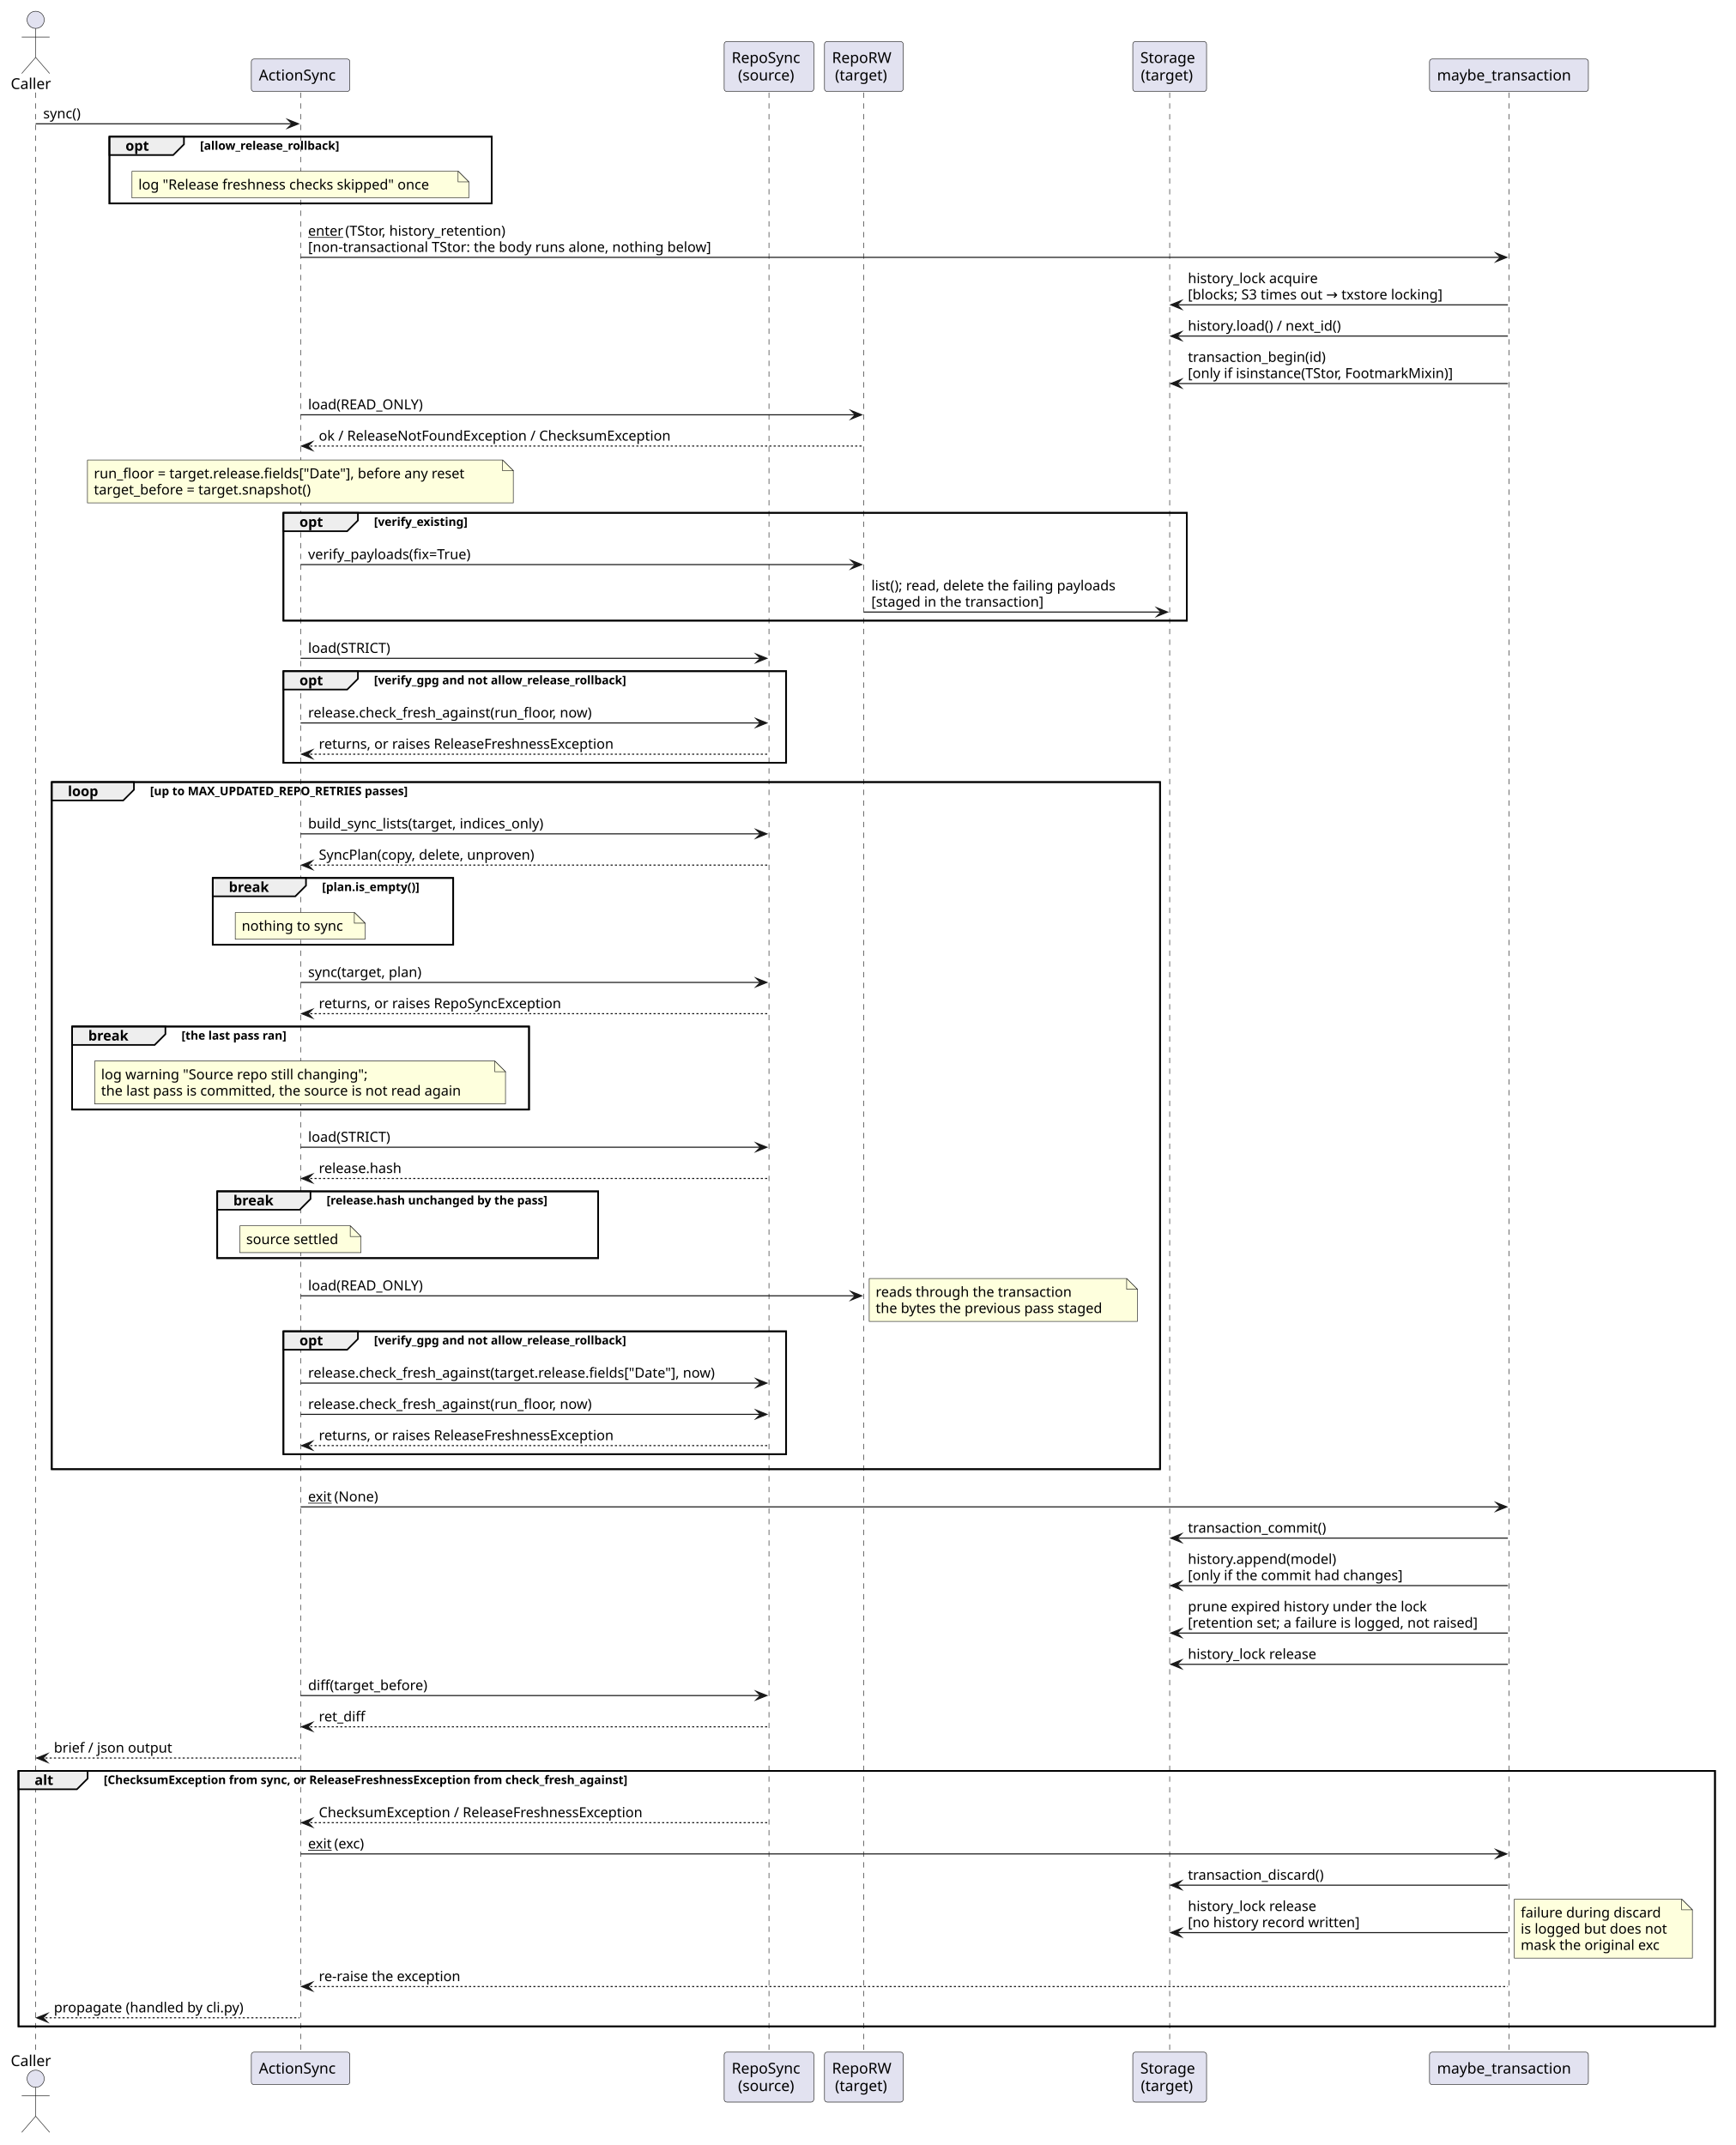
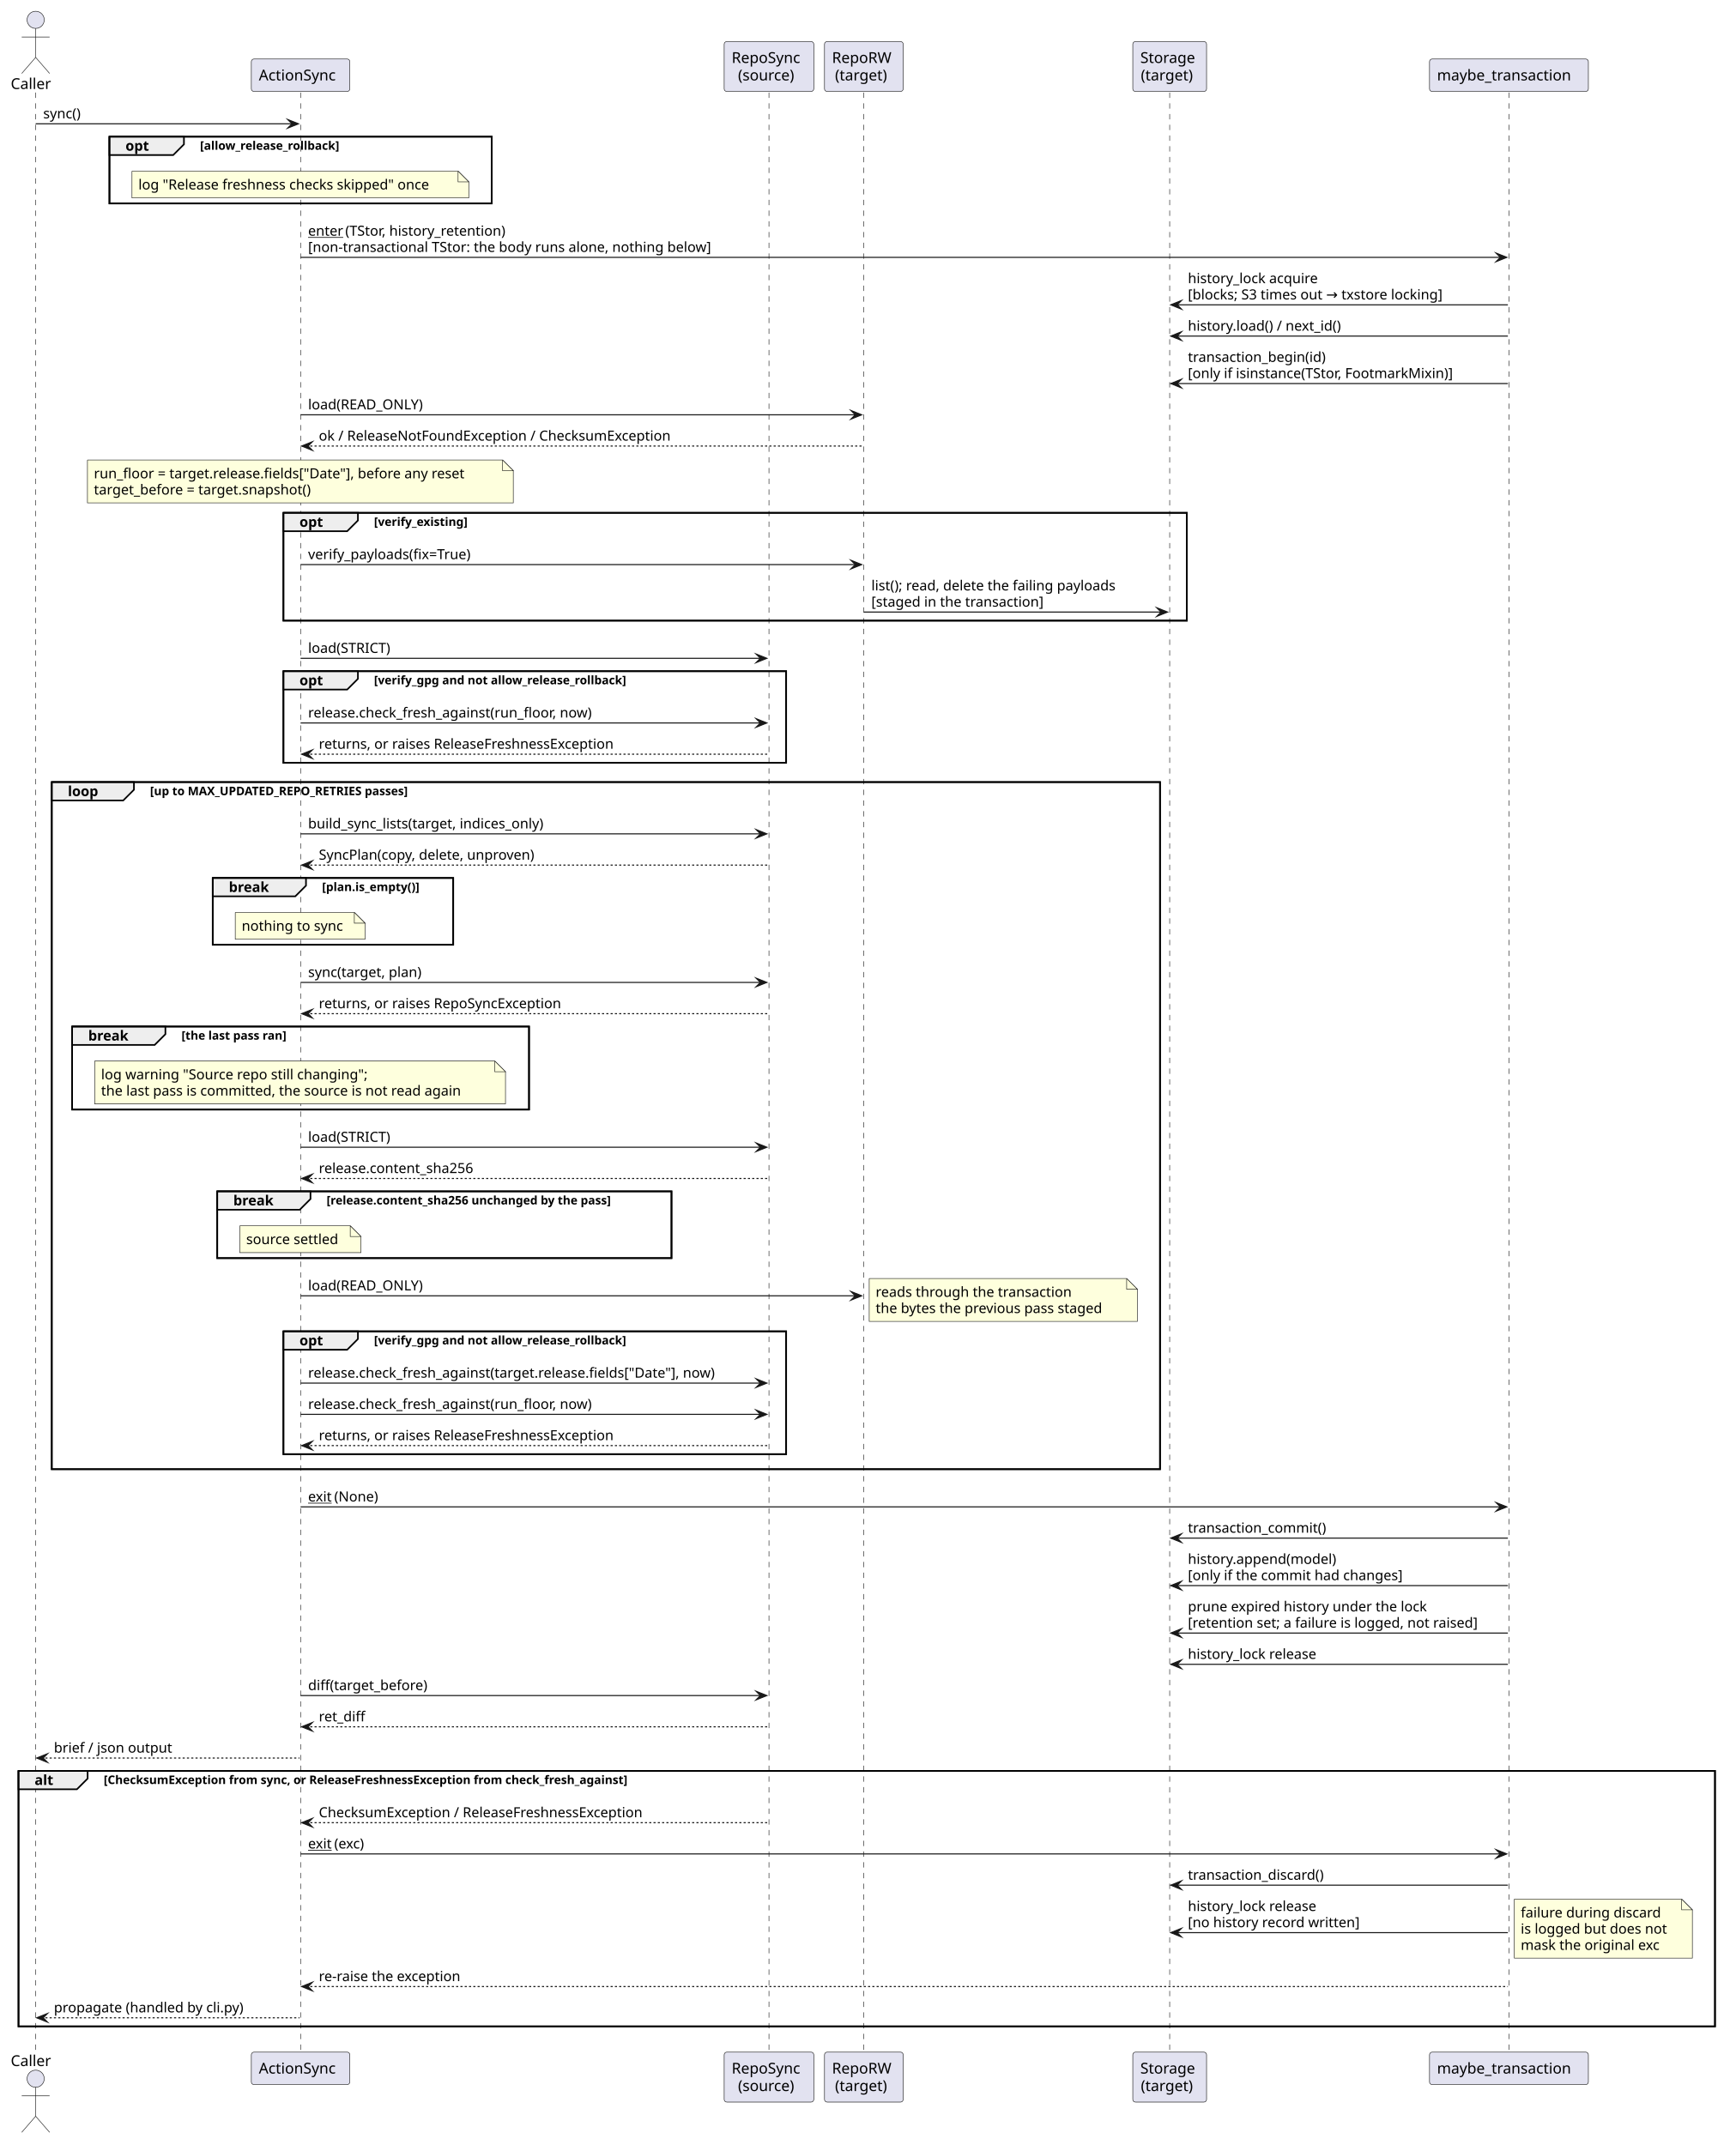
<svg xmlns="http://www.w3.org/2000/svg" version="1.1" data-diagram-type="SEQUENCE" style="width:1618px;height:2000px;background:#FFFFFF;" width="1618px" height="2000px" viewBox="0 0 1618 2000" zoomAndPan="magnify" preserveAspectRatio="none" contentStyleType="text/css">
  <defs />
  <g font-family="sans-serif" lengthAdjust="spacing">
    <rect x="102.033" y="127.43" width="356.37" height="62.266" fill="none" style="stroke:#000;stroke-width:1.5;" />
    <rect x="264.218" y="478.156" width="842.223" height="100.531" fill="none" style="stroke:#000;stroke-width:1.5;" />
    <rect x="264.218" y="625.82" width="468.661" height="85.398" fill="none" style="stroke:#000;stroke-width:1.5;" />
    <rect x="48.251" y="729.219" width="1033.189" height="640.656" fill="none" style="stroke:#000;stroke-width:1.5;" />
    <rect x="198.318" y="818.617" width="224.181" height="62.266" fill="none" style="stroke:#000;stroke-width:1.5;" />
    <rect x="67.251" y="957.148" width="425.934" height="77.398" fill="none" style="stroke:#000;stroke-width:1.5;" />
-     <rect x="202.51" y="1110.813" width="355.145" height="62.266" fill="none" style="stroke:#000;stroke-width:1.5;" />
+     <rect x="202.51" y="1110.813" width="423.492" height="62.266" fill="none" style="stroke:#000;stroke-width:1.5;" />
    <rect x="264.218" y="1241.344" width="468.661" height="114.531" fill="none" style="stroke:#000;stroke-width:1.5;" />
    <rect x="17.251" y="1651.203" width="1581.562" height="238.195" fill="none" style="stroke:#000;stroke-width:1.5;" />
    <g class="participant-lifeline" data-qualified-name="Caller" data-entity-uid="part1" id="part1-lifeline" data-source-line="1">
      <g>
        <rect x="29.751" y="86.297" width="8" height="1827.102" fill="#000" fill-opacity="0" />
        <line x1="33.251" y1="86.297" x2="33.251" y2="1913.398" style="stroke:#181818;stroke-width:0.5;stroke-dasharray:5,5;" />
      </g>
    </g>
    <g class="participant-lifeline" data-qualified-name="ActionSync" data-entity-uid="part2" id="part2-lifeline" data-source-line="2">
      <g>
        <rect x="276.718" y="86.297" width="8" height="1827.102" fill="#000" fill-opacity="0" />
        <line x1="280.218" y1="86.297" x2="280.218" y2="1913.398" style="stroke:#181818;stroke-width:0.5;stroke-dasharray:5,5;" />
      </g>
    </g>
    <g class="participant-lifeline" data-qualified-name="Src" data-entity-uid="part3" id="part3-lifeline" data-source-line="3">
      <g>
        <rect x="713.379" y="86.297" width="8" height="1827.102" fill="#000" fill-opacity="0" />
        <line x1="716.879" y1="86.297" x2="716.879" y2="1913.398" style="stroke:#181818;stroke-width:0.5;stroke-dasharray:5,5;" />
      </g>
    </g>
    <g class="participant-lifeline" data-qualified-name="Tgt" data-entity-uid="part4" id="part4-lifeline" data-source-line="4">
      <g>
        <rect x="801.829" y="86.297" width="8" height="1827.102" fill="#000" fill-opacity="0" />
        <line x1="805.329" y1="86.297" x2="805.329" y2="1913.398" style="stroke:#181818;stroke-width:0.5;stroke-dasharray:5,5;" />
      </g>
    </g>
    <g class="participant-lifeline" data-qualified-name="TStor" data-entity-uid="part5" id="part5-lifeline" data-source-line="5">
      <g>
        <rect x="1086.941" y="86.297" width="8" height="1827.102" fill="#000" fill-opacity="0" />
        <line x1="1090.441" y1="86.297" x2="1090.441" y2="1913.398" style="stroke:#181818;stroke-width:0.5;stroke-dasharray:5,5;" />
      </g>
    </g>
    <g class="participant-lifeline" data-qualified-name="CM" data-entity-uid="part6" id="part6-lifeline" data-source-line="6">
      <g>
        <rect x="1403.225" y="86.297" width="8" height="1827.102" fill="#000" fill-opacity="0" />
        <line x1="1406.725" y1="86.297" x2="1406.725" y2="1913.398" style="stroke:#181818;stroke-width:0.5;stroke-dasharray:5,5;" />
      </g>
    </g>
    <g class="participant participant-head" data-qualified-name="Caller" data-entity-uid="part1" id="part1-head" data-source-line="1">
      <text x="10" y="82.995" fill="#000" font-size="14" textLength="40.503">Caller</text>
      <ellipse cx="33.251" cy="18.5" rx="8" ry="8" fill="#E2E2F0" style="stroke:#181818;stroke-width:0.5;" />
      <path d="M33.251,26.5 L33.251,53.5 M20.251,34.5 L46.251,34.5 M33.251,53.5 L20.251,68.5 M33.251,53.5 L46.251,68.5" style="stroke:#181818;stroke-width:0.5;" fill="none" />
    </g>
    <g class="participant participant-head" data-qualified-name="ActionSync" data-entity-uid="part2" id="part2-head" data-source-line="2">
      <rect x="234.301" y="55" width="91.834" height="30.297" fill="#E2E2F0" style="stroke:#181818;stroke-width:0.5;" rx="2.5" ry="2.5" />
      <text x="241.301" y="74.995" fill="#000" font-size="14" textLength="77.834">ActionSync</text>
    </g>
    <g class="participant participant-head" data-qualified-name="Src" data-entity-uid="part3" id="part3-head" data-source-line="3">
      <rect x="675.112" y="38.703" width="83.535" height="46.594" fill="#E2E2F0" style="stroke:#181818;stroke-width:0.5;" rx="2.5" ry="2.5" />
      <text x="682.112" y="58.698" fill="#000" font-size="14" textLength="69.535">RepoSync</text>
      <text x="688.018" y="74.995" fill="#000" font-size="14" textLength="57.723">(source)</text>
    </g>
    <g class="participant participant-head" data-qualified-name="Tgt" data-entity-uid="part4" id="part4-head" data-source-line="4">
      <rect x="768.647" y="38.703" width="73.363" height="46.594" fill="#E2E2F0" style="stroke:#181818;stroke-width:0.5;" rx="2.5" ry="2.5" />
      <text x="775.647" y="58.698" fill="#000" font-size="14" textLength="59.363">RepoRW</text>
      <text x="778.46" y="74.995" fill="#000" font-size="14" textLength="53.737">(target)</text>
    </g>
    <g class="participant participant-head" data-qualified-name="TStor" data-entity-uid="part5" id="part5-head" data-source-line="5">
      <rect x="1056.053" y="38.703" width="68.776" height="46.594" fill="#E2E2F0" style="stroke:#181818;stroke-width:0.5;" rx="2.5" ry="2.5" />
      <text x="1063.053" y="58.698" fill="#000" font-size="14" textLength="54.776">Storage</text>
      <text x="1063.572" y="74.995" fill="#000" font-size="14" textLength="53.737">(target)</text>
    </g>
    <g class="participant participant-head" data-qualified-name="CM" data-entity-uid="part6" id="part6-head" data-source-line="6">
      <rect x="1332.682" y="55" width="148.087" height="30.297" fill="#E2E2F0" style="stroke:#181818;stroke-width:0.5;" rx="2.5" ry="2.5" />
      <text x="1339.682" y="74.995" fill="#000" font-size="14" textLength="134.087">maybe_transaction</text>
    </g>
    <g class="participant participant-tail" data-qualified-name="Caller" data-entity-uid="part1" id="part1-tail" data-source-line="1">
      <text x="10" y="1926.394" fill="#000" font-size="14" textLength="40.503">Caller</text>
      <ellipse cx="33.251" cy="1938.195" rx="8" ry="8" fill="#E2E2F0" style="stroke:#181818;stroke-width:0.5;" />
      <path d="M33.251,1946.195 L33.251,1973.195 M20.251,1954.195 L46.251,1954.195 M33.251,1973.195 L20.251,1988.195 M33.251,1973.195 L46.251,1988.195" style="stroke:#181818;stroke-width:0.5;" fill="none" />
    </g>
    <g class="participant participant-tail" data-qualified-name="ActionSync" data-entity-uid="part2" id="part2-tail" data-source-line="2">
      <rect x="234.301" y="1913.398" width="91.834" height="30.297" fill="#E2E2F0" style="stroke:#181818;stroke-width:0.5;" rx="2.5" ry="2.5" />
      <text x="241.301" y="1933.394" fill="#000" font-size="14" textLength="77.834">ActionSync</text>
    </g>
    <g class="participant participant-tail" data-qualified-name="Src" data-entity-uid="part3" id="part3-tail" data-source-line="3">
      <rect x="675.112" y="1913.398" width="83.535" height="46.594" fill="#E2E2F0" style="stroke:#181818;stroke-width:0.5;" rx="2.5" ry="2.5" />
      <text x="682.112" y="1933.394" fill="#000" font-size="14" textLength="69.535">RepoSync</text>
      <text x="688.018" y="1949.69" fill="#000" font-size="14" textLength="57.723">(source)</text>
    </g>
    <g class="participant participant-tail" data-qualified-name="Tgt" data-entity-uid="part4" id="part4-tail" data-source-line="4">
      <rect x="768.647" y="1913.398" width="73.363" height="46.594" fill="#E2E2F0" style="stroke:#181818;stroke-width:0.5;" rx="2.5" ry="2.5" />
      <text x="775.647" y="1933.394" fill="#000" font-size="14" textLength="59.363">RepoRW</text>
      <text x="778.46" y="1949.69" fill="#000" font-size="14" textLength="53.737">(target)</text>
    </g>
    <g class="participant participant-tail" data-qualified-name="TStor" data-entity-uid="part5" id="part5-tail" data-source-line="5">
      <rect x="1056.053" y="1913.398" width="68.776" height="46.594" fill="#E2E2F0" style="stroke:#181818;stroke-width:0.5;" rx="2.5" ry="2.5" />
      <text x="1063.053" y="1933.394" fill="#000" font-size="14" textLength="54.776">Storage</text>
      <text x="1063.572" y="1949.69" fill="#000" font-size="14" textLength="53.737">(target)</text>
    </g>
    <g class="participant participant-tail" data-qualified-name="CM" data-entity-uid="part6" id="part6-tail" data-source-line="6">
      <rect x="1332.682" y="1913.398" width="148.087" height="30.297" fill="#E2E2F0" style="stroke:#181818;stroke-width:0.5;" rx="2.5" ry="2.5" />
      <text x="1339.682" y="1933.394" fill="#000" font-size="14" textLength="134.087">maybe_transaction</text>
    </g>
    <g class="message" data-entity-1="part1" data-entity-2="part2" id="msg1" data-source-line="8">
      <polygon points="268.218,111.43,278.218,115.43,268.218,119.43,272.218,115.43" fill="#181818" style="stroke:#181818;stroke-width:1;stroke-linejoin:miter;stroke-miterlimit:10;" />
      <line x1="33.251" y1="115.43" x2="274.218" y2="115.43" style="stroke:#181818;stroke-width:1;" />
      <text x="40.251" y="110.364" fill="#000" font-size="13" textLength="39.997">sync()</text>
    </g>
    <path d="M102.033,127.43 L171.485,127.43 L171.485,134.563 L161.485,144.563 L102.033,144.563 L102.033,127.43" style="stroke:#000;stroke-width:1.5;" fill="#EEE" />
    <rect x="102.033" y="127.43" width="356.37" height="62.266" fill="none" style="stroke:#000;stroke-width:1.5;" />
    <text x="117.033" y="140.497" fill="#000" font-size="13" textLength="24.451" font-weight="700">opt</text>
    <text x="186.485" y="139.64" fill="#000" font-size="11" textLength="148.94" font-weight="700">[allow_release_rollback]</text>
    <path d="M123.033,159.563 L123.033,184.563 L437.033,184.563 L437.033,169.563 L427.033,159.563 L123.033,159.563" style="stroke:#181818;stroke-width:0.5;" fill="#FEFFDD" />
    <path d="M427.033,159.563 L427.033,169.563 L437.033,169.563 L427.033,159.563" style="stroke:#181818;stroke-width:0.5;" fill="#FEFFDD" />
    <text x="129.033" y="176.629" fill="#000" font-size="13" textLength="293.37">log "Release freshness checks skipped" once</text>
    <g class="message" data-entity-1="part2" data-entity-2="part6" id="msg2" data-source-line="14">
      <polygon points="1394.725,235.961,1404.725,239.961,1394.725,243.961,1398.725,239.961" fill="#181818" style="stroke:#181818;stroke-width:1;stroke-linejoin:miter;stroke-miterlimit:10;" />
      <line x1="280.218" y1="239.961" x2="1400.725" y2="239.961" style="stroke:#181818;stroke-width:1;" />
      <text x="287.218" y="219.762" fill="#000" font-size="13" textLength="34.677" text-decoration="underline">enter</text>
      <text x="321.896" y="219.762" fill="#000" font-size="13" textLength="163.789">(TStor, history_retention)</text>
      <text x="287.218" y="234.895" fill="#000" font-size="13" textLength="402.238">[non-transactional TStor: the body runs alone, nothing below]</text>
    </g>
    <g class="message" data-entity-1="part6" data-entity-2="part5" id="msg3" data-source-line="15">
      <polygon points="1101.441,280.227,1091.441,284.227,1101.441,288.227,1097.441,284.227" fill="#181818" style="stroke:#181818;stroke-width:1;stroke-linejoin:miter;stroke-miterlimit:10;" />
      <line x1="1095.441" y1="284.227" x2="1405.725" y2="284.227" style="stroke:#181818;stroke-width:1;" />
      <text x="1107.441" y="264.028" fill="#000" font-size="13" textLength="130.146">history_lock acquire</text>
      <text x="1107.441" y="279.161" fill="#000" font-size="13" textLength="257.734">[blocks; S3 times out → txstore locking]</text>
    </g>
    <g class="message" data-entity-1="part6" data-entity-2="part5" id="msg4" data-source-line="16">
      <polygon points="1101.441,309.359,1091.441,313.359,1101.441,317.359,1097.441,313.359" fill="#181818" style="stroke:#181818;stroke-width:1;stroke-linejoin:miter;stroke-miterlimit:10;" />
      <line x1="1095.441" y1="313.359" x2="1405.725" y2="313.359" style="stroke:#181818;stroke-width:1;" />
      <text x="1107.441" y="308.293" fill="#000" font-size="13" textLength="156.952">history.load() / next_id()</text>
    </g>
    <g class="message" data-entity-1="part6" data-entity-2="part5" id="msg5" data-source-line="17">
      <polygon points="1101.441,353.625,1091.441,357.625,1101.441,361.625,1097.441,357.625" fill="#181818" style="stroke:#181818;stroke-width:1;stroke-linejoin:miter;stroke-miterlimit:10;" />
      <line x1="1095.441" y1="357.625" x2="1405.725" y2="357.625" style="stroke:#181818;stroke-width:1;" />
      <text x="1107.441" y="337.426" fill="#000" font-size="13" textLength="138.296">transaction_begin(id)</text>
      <text x="1107.441" y="352.559" fill="#000" font-size="13" textLength="268.906">[only if isinstance(TStor, FootmarkMixin)]</text>
    </g>
    <g class="message" data-entity-1="part2" data-entity-2="part4" id="msg6" data-source-line="19">
      <polygon points="793.329,382.758,803.329,386.758,793.329,390.758,797.329,386.758" fill="#181818" style="stroke:#181818;stroke-width:1;stroke-linejoin:miter;stroke-miterlimit:10;" />
      <line x1="280.218" y1="386.758" x2="799.329" y2="386.758" style="stroke:#181818;stroke-width:1;" />
      <text x="287.218" y="381.692" fill="#000" font-size="13" textLength="115.718">load(READ_ONLY)</text>
    </g>
    <g class="message" data-entity-1="part4" data-entity-2="part2" id="msg7" data-source-line="20">
      <polygon points="291.218,411.891,281.218,415.891,291.218,419.891,287.218,415.891" fill="#181818" style="stroke:#181818;stroke-width:1;stroke-linejoin:miter;stroke-miterlimit:10;" />
      <line x1="285.218" y1="415.891" x2="804.329" y2="415.891" style="stroke:#181818;stroke-width:1;stroke-dasharray:2,2;" />
      <text x="297.218" y="410.825" fill="#000" font-size="13" textLength="351.165">ok / ReleaseNotFoundException / ChecksumException</text>
    </g>
    <path d="M81.523,428.891 L81.523,468.891 L478.523,468.891 L478.523,438.891 L468.523,428.891 L81.523,428.891" style="stroke:#181818;stroke-width:0.5;" fill="#FEFFDD" />
    <path d="M468.523,428.891 L468.523,438.891 L478.523,438.891 L468.523,428.891" style="stroke:#181818;stroke-width:0.5;" fill="#FEFFDD" />
    <text x="87.523" y="445.958" fill="#000" font-size="13" textLength="376.391">run_floor = target.release.fields["Date"], before any reset</text>
    <text x="87.523" y="461.09" fill="#000" font-size="13" textLength="220.86">target_before = target.snapshot()</text>
    <path d="M264.218,478.156 L333.669,478.156 L333.669,485.289 L323.669,495.289 L264.218,495.289 L264.218,478.156" style="stroke:#000;stroke-width:1.5;" fill="#EEE" />
    <rect x="264.218" y="478.156" width="842.223" height="100.531" fill="none" style="stroke:#000;stroke-width:1.5;" />
    <text x="279.218" y="491.223" fill="#000" font-size="13" textLength="24.451" font-weight="700">opt</text>
    <text x="348.669" y="490.367" fill="#000" font-size="11" textLength="100.944" font-weight="700">[verify_existing]</text>
    <g class="message" data-entity-1="part2" data-entity-2="part4" id="msg8" data-source-line="24">
      <polygon points="793.329,522.422,803.329,526.422,793.329,530.422,797.329,526.422" fill="#181818" style="stroke:#181818;stroke-width:1;stroke-linejoin:miter;stroke-miterlimit:10;" />
      <line x1="280.218" y1="526.422" x2="799.329" y2="526.422" style="stroke:#181818;stroke-width:1;" />
      <text x="287.218" y="521.356" fill="#000" font-size="13" textLength="168.327">verify_payloads(fix=True)</text>
    </g>
    <g class="message" data-entity-1="part4" data-entity-2="part5" id="msg9" data-source-line="25">
      <polygon points="1078.441,566.688,1088.441,570.688,1078.441,574.688,1082.441,570.688" fill="#181818" style="stroke:#181818;stroke-width:1;stroke-linejoin:miter;stroke-miterlimit:10;" />
      <line x1="805.329" y1="570.688" x2="1084.441" y2="570.688" style="stroke:#181818;stroke-width:1;" />
      <text x="812.329" y="550.489" fill="#000" font-size="13" textLength="248.6">list(); read, delete the failing payloads</text>
      <text x="812.329" y="565.622" fill="#000" font-size="13" textLength="173.5">[staged in the transaction]</text>
    </g>
    <g class="message" data-entity-1="part2" data-entity-2="part3" id="msg10" data-source-line="28">
      <polygon points="704.879,609.82,714.879,613.82,704.879,617.82,708.879,613.82" fill="#181818" style="stroke:#181818;stroke-width:1;stroke-linejoin:miter;stroke-miterlimit:10;" />
      <line x1="280.218" y1="613.82" x2="710.879" y2="613.82" style="stroke:#181818;stroke-width:1;" />
      <text x="287.218" y="608.754" fill="#000" font-size="13" textLength="84.005">load(STRICT)</text>
    </g>
    <path d="M264.218,625.82 L333.669,625.82 L333.669,632.953 L323.669,642.953 L264.218,642.953 L264.218,625.82" style="stroke:#000;stroke-width:1.5;" fill="#EEE" />
    <rect x="264.218" y="625.82" width="468.661" height="85.398" fill="none" style="stroke:#000;stroke-width:1.5;" />
    <text x="279.218" y="638.887" fill="#000" font-size="13" textLength="24.451" font-weight="700">opt</text>
    <text x="348.669" y="638.031" fill="#000" font-size="11" textLength="269.108" font-weight="700">[verify_gpg and not allow_release_rollback]</text>
    <g class="message" data-entity-1="part2" data-entity-2="part3" id="msg11" data-source-line="30">
      <polygon points="704.879,670.086,714.879,674.086,704.879,678.086,708.879,674.086" fill="#181818" style="stroke:#181818;stroke-width:1;stroke-linejoin:miter;stroke-miterlimit:10;" />
      <line x1="280.218" y1="674.086" x2="710.879" y2="674.086" style="stroke:#181818;stroke-width:1;" />
      <text x="287.218" y="669.02" fill="#000" font-size="13" textLength="286.717">release.check_fresh_against(run_floor, now)</text>
    </g>
    <g class="message" data-entity-1="part3" data-entity-2="part2" id="msg12" data-source-line="31">
      <polygon points="291.218,699.219,281.218,703.219,291.218,707.219,287.218,703.219" fill="#181818" style="stroke:#181818;stroke-width:1;stroke-linejoin:miter;stroke-miterlimit:10;" />
      <line x1="285.218" y1="703.219" x2="715.879" y2="703.219" style="stroke:#181818;stroke-width:1;stroke-dasharray:2,2;" />
      <text x="297.218" y="698.153" fill="#000" font-size="13" textLength="296.531">returns, or raises ReleaseFreshnessException</text>
    </g>
    <path d="M48.251,729.219 L124.875,729.219 L124.875,736.352 L114.875,746.352 L48.251,746.352 L48.251,729.219" style="stroke:#000;stroke-width:1.5;" fill="#EEE" />
    <rect x="48.251" y="729.219" width="1033.189" height="640.656" fill="none" style="stroke:#000;stroke-width:1.5;" />
    <text x="63.251" y="742.286" fill="#000" font-size="13" textLength="31.624" font-weight="700">loop</text>
    <text x="139.875" y="741.429" fill="#000" font-size="11" textLength="280.575" font-weight="700">[up to MAX_UPDATED_REPO_RETRIES passes]</text>
    <g class="message" data-entity-1="part2" data-entity-2="part3" id="msg13" data-source-line="35">
      <polygon points="704.879,773.484,714.879,777.484,704.879,781.484,708.879,777.484" fill="#181818" style="stroke:#181818;stroke-width:1;stroke-linejoin:miter;stroke-miterlimit:10;" />
      <line x1="280.218" y1="777.484" x2="710.879" y2="777.484" style="stroke:#181818;stroke-width:1;" />
      <text x="287.218" y="772.418" fill="#000" font-size="13" textLength="238.481">build_sync_lists(target, indices_only)</text>
    </g>
    <g class="message" data-entity-1="part3" data-entity-2="part2" id="msg14" data-source-line="36">
      <polygon points="291.218,802.617,281.218,806.617,291.218,810.617,287.218,806.617" fill="#181818" style="stroke:#181818;stroke-width:1;stroke-linejoin:miter;stroke-miterlimit:10;" />
      <line x1="285.218" y1="806.617" x2="715.879" y2="806.617" style="stroke:#181818;stroke-width:1;stroke-dasharray:2,2;" />
      <text x="297.218" y="801.551" fill="#000" font-size="13" textLength="219.623">SyncPlan(copy, delete, unproven)</text>
    </g>
    <path d="M198.318,818.617 L285.27,818.617 L285.27,825.75 L275.27,835.75 L198.318,835.75 L198.318,818.617" style="stroke:#000;stroke-width:1.5;" fill="#EEE" />
    <rect x="198.318" y="818.617" width="224.181" height="62.266" fill="none" style="stroke:#000;stroke-width:1.5;" />
    <text x="213.318" y="831.684" fill="#000" font-size="13" textLength="41.952" font-weight="700">break</text>
    <text x="300.27" y="830.828" fill="#000" font-size="11" textLength="106.229" font-weight="700">[plan.is_empty()]</text>
    <path d="M219.318,850.75 L219.318,875.75 L340.318,875.75 L340.318,860.75 L330.318,850.75 L219.318,850.75" style="stroke:#181818;stroke-width:0.5;" fill="#FEFFDD" />
    <path d="M330.318,850.75 L330.318,860.75 L340.318,860.75 L330.318,850.75" style="stroke:#181818;stroke-width:0.5;" fill="#FEFFDD" />
    <text x="225.318" y="867.817" fill="#000" font-size="13" textLength="100.801">nothing to sync</text>
    <g class="message" data-entity-1="part2" data-entity-2="part3" id="msg15" data-source-line="41">
      <polygon points="704.879,912.016,714.879,916.016,704.879,920.016,708.879,916.016" fill="#181818" style="stroke:#181818;stroke-width:1;stroke-linejoin:miter;stroke-miterlimit:10;" />
      <line x1="280.218" y1="916.016" x2="710.879" y2="916.016" style="stroke:#181818;stroke-width:1;" />
      <text x="287.218" y="910.95" fill="#000" font-size="13" textLength="116.086">sync(target, plan)</text>
    </g>
    <g class="message" data-entity-1="part3" data-entity-2="part2" id="msg16" data-source-line="42">
      <polygon points="291.218,941.148,281.218,945.148,291.218,949.148,287.218,945.148" fill="#181818" style="stroke:#181818;stroke-width:1;stroke-linejoin:miter;stroke-miterlimit:10;" />
      <line x1="285.218" y1="945.148" x2="715.879" y2="945.148" style="stroke:#181818;stroke-width:1;stroke-dasharray:2,2;" />
      <text x="297.218" y="940.083" fill="#000" font-size="13" textLength="244.105">returns, or raises RepoSyncException</text>
    </g>
    <path d="M67.251,957.148 L154.203,957.148 L154.203,964.281 L144.203,974.281 L67.251,974.281 L67.251,957.148" style="stroke:#000;stroke-width:1.5;" fill="#EEE" />
    <rect x="67.251" y="957.148" width="425.934" height="77.398" fill="none" style="stroke:#000;stroke-width:1.5;" />
    <text x="82.251" y="970.215" fill="#000" font-size="13" textLength="41.952" font-weight="700">break</text>
    <text x="169.203" y="969.359" fill="#000" font-size="11" textLength="114.163" font-weight="700">[the last pass ran]</text>
    <path d="M88.251,989.281 L88.251,1029.281 L471.251,1029.281 L471.251,999.281 L461.251,989.281 L88.251,989.281" style="stroke:#181818;stroke-width:0.5;" fill="#FEFFDD" />
    <path d="M461.251,989.281 L461.251,999.281 L471.251,999.281 L461.251,989.281" style="stroke:#181818;stroke-width:0.5;" fill="#FEFFDD" />
    <text x="94.251" y="1006.348" fill="#000" font-size="13" textLength="266.24">log warning "Source repo still changing";</text>
    <text x="94.251" y="1021.481" fill="#000" font-size="13" textLength="362.934">the last pass is committed, the source is not read again</text>
    <g class="message" data-entity-1="part2" data-entity-2="part3" id="msg17" data-source-line="47">
      <polygon points="704.879,1065.68,714.879,1069.68,704.879,1073.68,708.879,1069.68" fill="#181818" style="stroke:#181818;stroke-width:1;stroke-linejoin:miter;stroke-miterlimit:10;" />
      <line x1="280.218" y1="1069.68" x2="710.879" y2="1069.68" style="stroke:#181818;stroke-width:1;" />
      <text x="287.218" y="1064.614" fill="#000" font-size="13" textLength="84.005">load(STRICT)</text>
    </g>
    <g class="message" data-entity-1="part3" data-entity-2="part2" id="msg18" data-source-line="48">
      <polygon points="291.218,1094.813,281.218,1098.813,291.218,1102.813,287.218,1098.813" fill="#181818" style="stroke:#181818;stroke-width:1;stroke-linejoin:miter;stroke-miterlimit:10;" />
      <line x1="285.218" y1="1098.813" x2="715.879" y2="1098.813" style="stroke:#181818;stroke-width:1;stroke-dasharray:2,2;" />
-       <text x="297.218" y="1093.747" fill="#000" font-size="13" textLength="83.04">release.hash</text>
+       <text x="297.218" y="1093.747" fill="#000" font-size="13" textLength="155.886">release.content_sha256</text>
    </g>
    <path d="M202.51,1110.813 L289.462,1110.813 L289.462,1117.945 L279.462,1127.945 L202.51,1127.945 L202.51,1110.813" style="stroke:#000;stroke-width:1.5;" fill="#EEE" />
-     <rect x="202.51" y="1110.813" width="355.145" height="62.266" fill="none" style="stroke:#000;stroke-width:1.5;" />
+     <rect x="202.51" y="1110.813" width="423.492" height="62.266" fill="none" style="stroke:#000;stroke-width:1.5;" />
    <text x="217.51" y="1123.879" fill="#000" font-size="13" textLength="41.952" font-weight="700">break</text>
-     <text x="304.462" y="1123.023" fill="#000" font-size="11" textLength="237.193" font-weight="700">[release.hash unchanged by the pass]</text>
+     <text x="304.462" y="1123.023" fill="#000" font-size="11" textLength="305.54" font-weight="700">[release.content_sha256 unchanged by the pass]</text>
    <path d="M223.51,1142.945 L223.51,1167.945 L336.51,1167.945 L336.51,1152.945 L326.51,1142.945 L223.51,1142.945" style="stroke:#181818;stroke-width:0.5;" fill="#FEFFDD" />
    <path d="M326.51,1142.945 L326.51,1152.945 L336.51,1152.945 L326.51,1142.945" style="stroke:#181818;stroke-width:0.5;" fill="#FEFFDD" />
    <text x="229.51" y="1160.012" fill="#000" font-size="13" textLength="92.416">source settled</text>
    <g class="message" data-entity-1="part2" data-entity-2="part4" id="msg19" data-source-line="53">
      <polygon points="793.329,1204.211,803.329,1208.211,793.329,1212.211,797.329,1208.211" fill="#181818" style="stroke:#181818;stroke-width:1;stroke-linejoin:miter;stroke-miterlimit:10;" />
      <line x1="280.218" y1="1208.211" x2="799.329" y2="1208.211" style="stroke:#181818;stroke-width:1;" />
      <text x="287.218" y="1203.145" fill="#000" font-size="13" textLength="115.718">load(READ_ONLY)</text>
    </g>
    <path d="M810.329,1192.078 L810.329,1232.078 L1060.329,1232.078 L1060.329,1202.078 L1050.329,1192.078 L810.329,1192.078" style="stroke:#181818;stroke-width:0.5;" fill="#FEFFDD" />
    <path d="M1050.329,1192.078 L1050.329,1202.078 L1060.329,1202.078 L1050.329,1192.078" style="stroke:#181818;stroke-width:0.5;" fill="#FEFFDD" />
    <text x="816.329" y="1209.145" fill="#000" font-size="13" textLength="194.867">reads through the transaction</text>
    <text x="816.329" y="1224.278" fill="#000" font-size="13" textLength="229.112">the bytes the previous pass staged</text>
    <path d="M264.218,1241.344 L333.669,1241.344 L333.669,1248.477 L323.669,1258.477 L264.218,1258.477 L264.218,1241.344" style="stroke:#000;stroke-width:1.5;" fill="#EEE" />
    <rect x="264.218" y="1241.344" width="468.661" height="114.531" fill="none" style="stroke:#000;stroke-width:1.5;" />
    <text x="279.218" y="1254.411" fill="#000" font-size="13" textLength="24.451" font-weight="700">opt</text>
    <text x="348.669" y="1253.554" fill="#000" font-size="11" textLength="269.108" font-weight="700">[verify_gpg and not allow_release_rollback]</text>
    <g class="message" data-entity-1="part2" data-entity-2="part3" id="msg20" data-source-line="56">
      <polygon points="704.879,1285.609,714.879,1289.609,704.879,1293.609,708.879,1289.609" fill="#181818" style="stroke:#181818;stroke-width:1;stroke-linejoin:miter;stroke-miterlimit:10;" />
      <line x1="280.218" y1="1289.609" x2="710.879" y2="1289.609" style="stroke:#181818;stroke-width:1;" />
      <text x="287.218" y="1284.543" fill="#000" font-size="13" textLength="412.661">release.check_fresh_against(target.release.fields["Date"], now)</text>
    </g>
    <g class="message" data-entity-1="part2" data-entity-2="part3" id="msg21" data-source-line="57">
      <polygon points="704.879,1314.742,714.879,1318.742,704.879,1322.742,708.879,1318.742" fill="#181818" style="stroke:#181818;stroke-width:1;stroke-linejoin:miter;stroke-miterlimit:10;" />
      <line x1="280.218" y1="1318.742" x2="710.879" y2="1318.742" style="stroke:#181818;stroke-width:1;" />
      <text x="287.218" y="1313.676" fill="#000" font-size="13" textLength="286.717">release.check_fresh_against(run_floor, now)</text>
    </g>
    <g class="message" data-entity-1="part3" data-entity-2="part2" id="msg22" data-source-line="58">
      <polygon points="291.218,1343.875,281.218,1347.875,291.218,1351.875,287.218,1347.875" fill="#181818" style="stroke:#181818;stroke-width:1;stroke-linejoin:miter;stroke-miterlimit:10;" />
      <line x1="285.218" y1="1347.875" x2="715.879" y2="1347.875" style="stroke:#181818;stroke-width:1;stroke-dasharray:2,2;" />
      <text x="297.218" y="1342.809" fill="#000" font-size="13" textLength="296.531">returns, or raises ReleaseFreshnessException</text>
    </g>
    <g class="message" data-entity-1="part2" data-entity-2="part6" id="msg23" data-source-line="62">
      <polygon points="1394.725,1401.008,1404.725,1405.008,1394.725,1409.008,1398.725,1405.008" fill="#181818" style="stroke:#181818;stroke-width:1;stroke-linejoin:miter;stroke-miterlimit:10;" />
      <line x1="280.218" y1="1405.008" x2="1400.725" y2="1405.008" style="stroke:#181818;stroke-width:1;" />
      <text x="287.218" y="1399.942" fill="#000" font-size="13" textLength="24.4" text-decoration="underline">exit</text>
      <text x="311.619" y="1399.942" fill="#000" font-size="13" textLength="44.059">(None)</text>
    </g>
    <g class="message" data-entity-1="part6" data-entity-2="part5" id="msg24" data-source-line="63">
      <polygon points="1101.441,1430.141,1091.441,1434.141,1101.441,1438.141,1097.441,1434.141" fill="#181818" style="stroke:#181818;stroke-width:1;stroke-linejoin:miter;stroke-miterlimit:10;" />
      <line x1="1095.441" y1="1434.141" x2="1405.725" y2="1434.141" style="stroke:#181818;stroke-width:1;" />
      <text x="1107.441" y="1429.075" fill="#000" font-size="13" textLength="139.217">transaction_commit()</text>
    </g>
    <g class="message" data-entity-1="part6" data-entity-2="part5" id="msg25" data-source-line="64">
      <polygon points="1101.441,1474.406,1091.441,1478.406,1101.441,1482.406,1097.441,1478.406" fill="#181818" style="stroke:#181818;stroke-width:1;stroke-linejoin:miter;stroke-miterlimit:10;" />
      <line x1="1095.441" y1="1478.406" x2="1405.725" y2="1478.406" style="stroke:#181818;stroke-width:1;" />
      <text x="1107.441" y="1458.208" fill="#000" font-size="13" textLength="148.427">history.append(model)</text>
      <text x="1107.441" y="1473.34" fill="#000" font-size="13" textLength="216.036">[only if the commit had changes]</text>
    </g>
    <g class="message" data-entity-1="part6" data-entity-2="part5" id="msg26" data-source-line="65">
      <polygon points="1101.441,1518.672,1091.441,1522.672,1101.441,1526.672,1097.441,1522.672" fill="#181818" style="stroke:#181818;stroke-width:1;stroke-linejoin:miter;stroke-miterlimit:10;" />
      <line x1="1095.441" y1="1522.672" x2="1405.725" y2="1522.672" style="stroke:#181818;stroke-width:1;" />
      <text x="1107.441" y="1502.473" fill="#000" font-size="13" textLength="238.247">prune expired history under the lock</text>
      <text x="1107.441" y="1517.606" fill="#000" font-size="13" textLength="292.284">[retention set; a failure is logged, not raised]</text>
    </g>
    <g class="message" data-entity-1="part6" data-entity-2="part5" id="msg27" data-source-line="66">
      <polygon points="1101.441,1547.805,1091.441,1551.805,1101.441,1555.805,1097.441,1551.805" fill="#181818" style="stroke:#181818;stroke-width:1;stroke-linejoin:miter;stroke-miterlimit:10;" />
      <line x1="1095.441" y1="1551.805" x2="1405.725" y2="1551.805" style="stroke:#181818;stroke-width:1;" />
      <text x="1107.441" y="1546.739" fill="#000" font-size="13" textLength="129.276">history_lock release</text>
    </g>
    <g class="message" data-entity-1="part2" data-entity-2="part3" id="msg28" data-source-line="68">
      <polygon points="704.879,1576.938,714.879,1580.938,704.879,1584.938,708.879,1580.938" fill="#181818" style="stroke:#181818;stroke-width:1;stroke-linejoin:miter;stroke-miterlimit:10;" />
      <line x1="280.218" y1="1580.938" x2="710.879" y2="1580.938" style="stroke:#181818;stroke-width:1;" />
      <text x="287.218" y="1575.872" fill="#000" font-size="13" textLength="119.539">diff(target_before)</text>
    </g>
    <g class="message" data-entity-1="part3" data-entity-2="part2" id="msg29" data-source-line="69">
      <polygon points="291.218,1606.07,281.218,1610.07,291.218,1614.07,287.218,1610.07" fill="#181818" style="stroke:#181818;stroke-width:1;stroke-linejoin:miter;stroke-miterlimit:10;" />
      <line x1="285.218" y1="1610.07" x2="715.879" y2="1610.07" style="stroke:#181818;stroke-width:1;stroke-dasharray:2,2;" />
      <text x="297.218" y="1605.004" fill="#000" font-size="13" textLength="45.957">ret_diff</text>
    </g>
    <g class="message" data-entity-1="part2" data-entity-2="part1" id="msg30" data-source-line="70">
      <polygon points="44.251,1635.203,34.251,1639.203,44.251,1643.203,40.251,1639.203" fill="#181818" style="stroke:#181818;stroke-width:1;stroke-linejoin:miter;stroke-miterlimit:10;" />
      <line x1="38.251" y1="1639.203" x2="279.218" y2="1639.203" style="stroke:#181818;stroke-width:1;stroke-dasharray:2,2;" />
      <text x="50.251" y="1634.137" fill="#000" font-size="13" textLength="116.016">brief / json output</text>
    </g>
    <path d="M17.251,1651.203 L81.694,1651.203 L81.694,1658.336 L71.694,1668.336 L17.251,1668.336 L17.251,1651.203" style="stroke:#000;stroke-width:1.5;" fill="#EEE" />
    <rect x="17.251" y="1651.203" width="1581.562" height="238.195" fill="none" style="stroke:#000;stroke-width:1.5;" />
    <text x="32.251" y="1664.27" fill="#000" font-size="13" textLength="19.443" font-weight="700">alt</text>
    <text x="96.694" y="1663.414" fill="#000" font-size="11" textLength="558.105" font-weight="700">[ChecksumException from sync, or ReleaseFreshnessException from check_fresh_against]</text>
    <g class="message" data-entity-1="part3" data-entity-2="part2" id="msg31" data-source-line="73">
      <polygon points="291.218,1695.469,281.218,1699.469,291.218,1703.469,287.218,1699.469" fill="#181818" style="stroke:#181818;stroke-width:1;stroke-linejoin:miter;stroke-miterlimit:10;" />
      <line x1="285.218" y1="1699.469" x2="715.879" y2="1699.469" style="stroke:#181818;stroke-width:1;stroke-dasharray:2,2;" />
      <text x="297.218" y="1694.403" fill="#000" font-size="13" textLength="325.717">ChecksumException / ReleaseFreshnessException</text>
    </g>
    <g class="message" data-entity-1="part2" data-entity-2="part6" id="msg32" data-source-line="74">
      <polygon points="1394.725,1724.602,1404.725,1728.602,1394.725,1732.602,1398.725,1728.602" fill="#181818" style="stroke:#181818;stroke-width:1;stroke-linejoin:miter;stroke-miterlimit:10;" />
      <line x1="280.218" y1="1728.602" x2="1400.725" y2="1728.602" style="stroke:#181818;stroke-width:1;" />
      <text x="287.218" y="1723.536" fill="#000" font-size="13" textLength="24.4" text-decoration="underline">exit</text>
      <text x="311.619" y="1723.536" fill="#000" font-size="13" textLength="32.982">(exc)</text>
    </g>
    <g class="message" data-entity-1="part6" data-entity-2="part5" id="msg33" data-source-line="75">
      <polygon points="1101.441,1753.734,1091.441,1757.734,1101.441,1761.734,1097.441,1757.734" fill="#181818" style="stroke:#181818;stroke-width:1;stroke-linejoin:miter;stroke-miterlimit:10;" />
      <line x1="1095.441" y1="1757.734" x2="1405.725" y2="1757.734" style="stroke:#181818;stroke-width:1;" />
      <text x="1107.441" y="1752.668" fill="#000" font-size="13" textLength="137.427">transaction_discard()</text>
    </g>
    <g class="message" data-entity-1="part6" data-entity-2="part5" id="msg34" data-source-line="76">
      <polygon points="1101.441,1798,1091.441,1802,1101.441,1806,1097.441,1802" fill="#181818" style="stroke:#181818;stroke-width:1;stroke-linejoin:miter;stroke-miterlimit:10;" />
      <line x1="1095.441" y1="1802" x2="1405.725" y2="1802" style="stroke:#181818;stroke-width:1;" />
      <text x="1107.441" y="1781.801" fill="#000" font-size="13" textLength="129.276">history_lock release</text>
      <text x="1107.441" y="1796.934" fill="#000" font-size="13" textLength="171.507">[no history record written]</text>
    </g>
    <path d="M1411.725,1770.734 L1411.725,1825.734 L1577.725,1825.734 L1577.725,1780.734 L1567.725,1770.734 L1411.725,1770.734" style="stroke:#181818;stroke-width:0.5;" fill="#FEFFDD" />
    <path d="M1567.725,1770.734 L1567.725,1780.734 L1577.725,1780.734 L1567.725,1770.734" style="stroke:#181818;stroke-width:0.5;" fill="#FEFFDD" />
    <text x="1417.725" y="1787.801" fill="#000" font-size="13" textLength="138.899">failure during discard</text>
    <text x="1417.725" y="1802.934" fill="#000" font-size="13" textLength="145.088">is logged but does not</text>
    <text x="1417.725" y="1818.067" fill="#000" font-size="13" textLength="140.093">mask the original exc</text>
    <g class="message" data-entity-1="part6" data-entity-2="part2" id="msg35" data-source-line="78">
      <polygon points="291.218,1848.266,281.218,1852.266,291.218,1856.266,287.218,1852.266" fill="#181818" style="stroke:#181818;stroke-width:1;stroke-linejoin:miter;stroke-miterlimit:10;" />
      <line x1="285.218" y1="1852.266" x2="1405.725" y2="1852.266" style="stroke:#181818;stroke-width:1;stroke-dasharray:2,2;" />
      <text x="297.218" y="1847.2" fill="#000" font-size="13" textLength="143.317">re-raise the exception</text>
    </g>
    <g class="message" data-entity-1="part2" data-entity-2="part1" id="msg36" data-source-line="79">
      <polygon points="44.251,1877.398,34.251,1881.398,44.251,1885.398,40.251,1881.398" fill="#181818" style="stroke:#181818;stroke-width:1;stroke-linejoin:miter;stroke-miterlimit:10;" />
      <line x1="38.251" y1="1881.398" x2="279.218" y2="1881.398" style="stroke:#181818;stroke-width:1;stroke-dasharray:2,2;" />
      <text x="50.251" y="1876.333" fill="#000" font-size="13" textLength="192.575">propagate (handled by cli.py)</text>
    </g>
  </g>
</svg>
